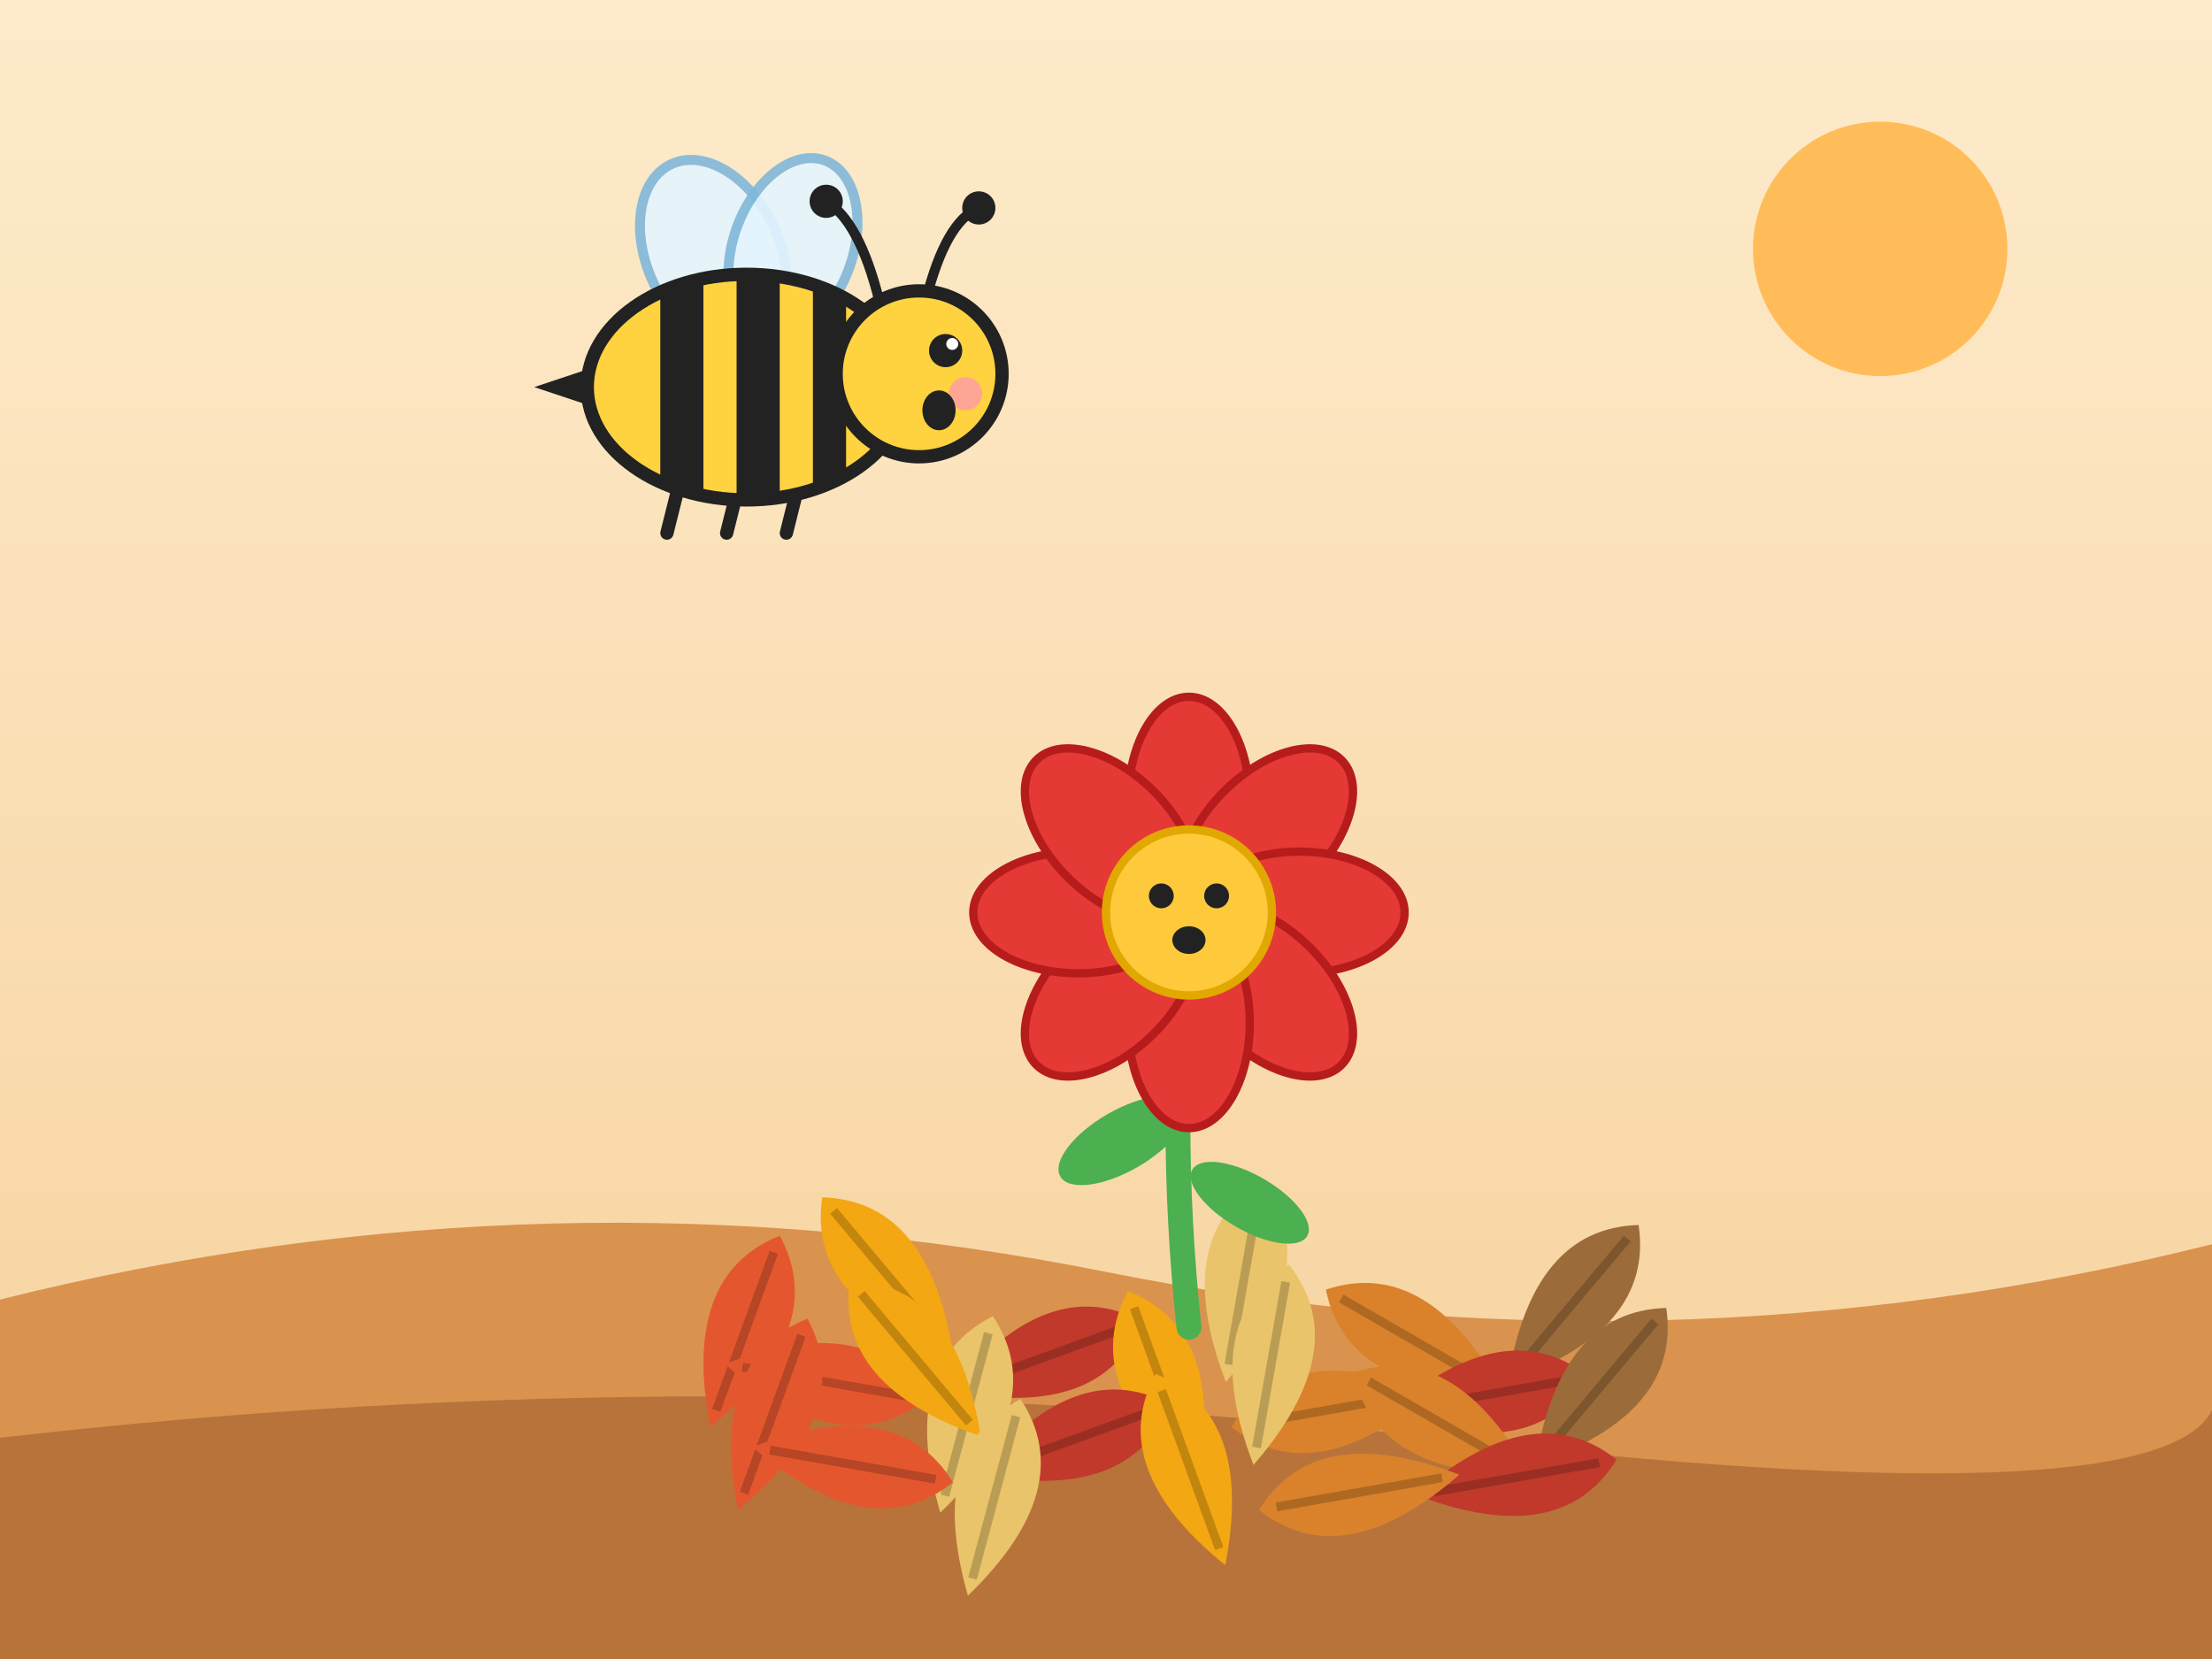
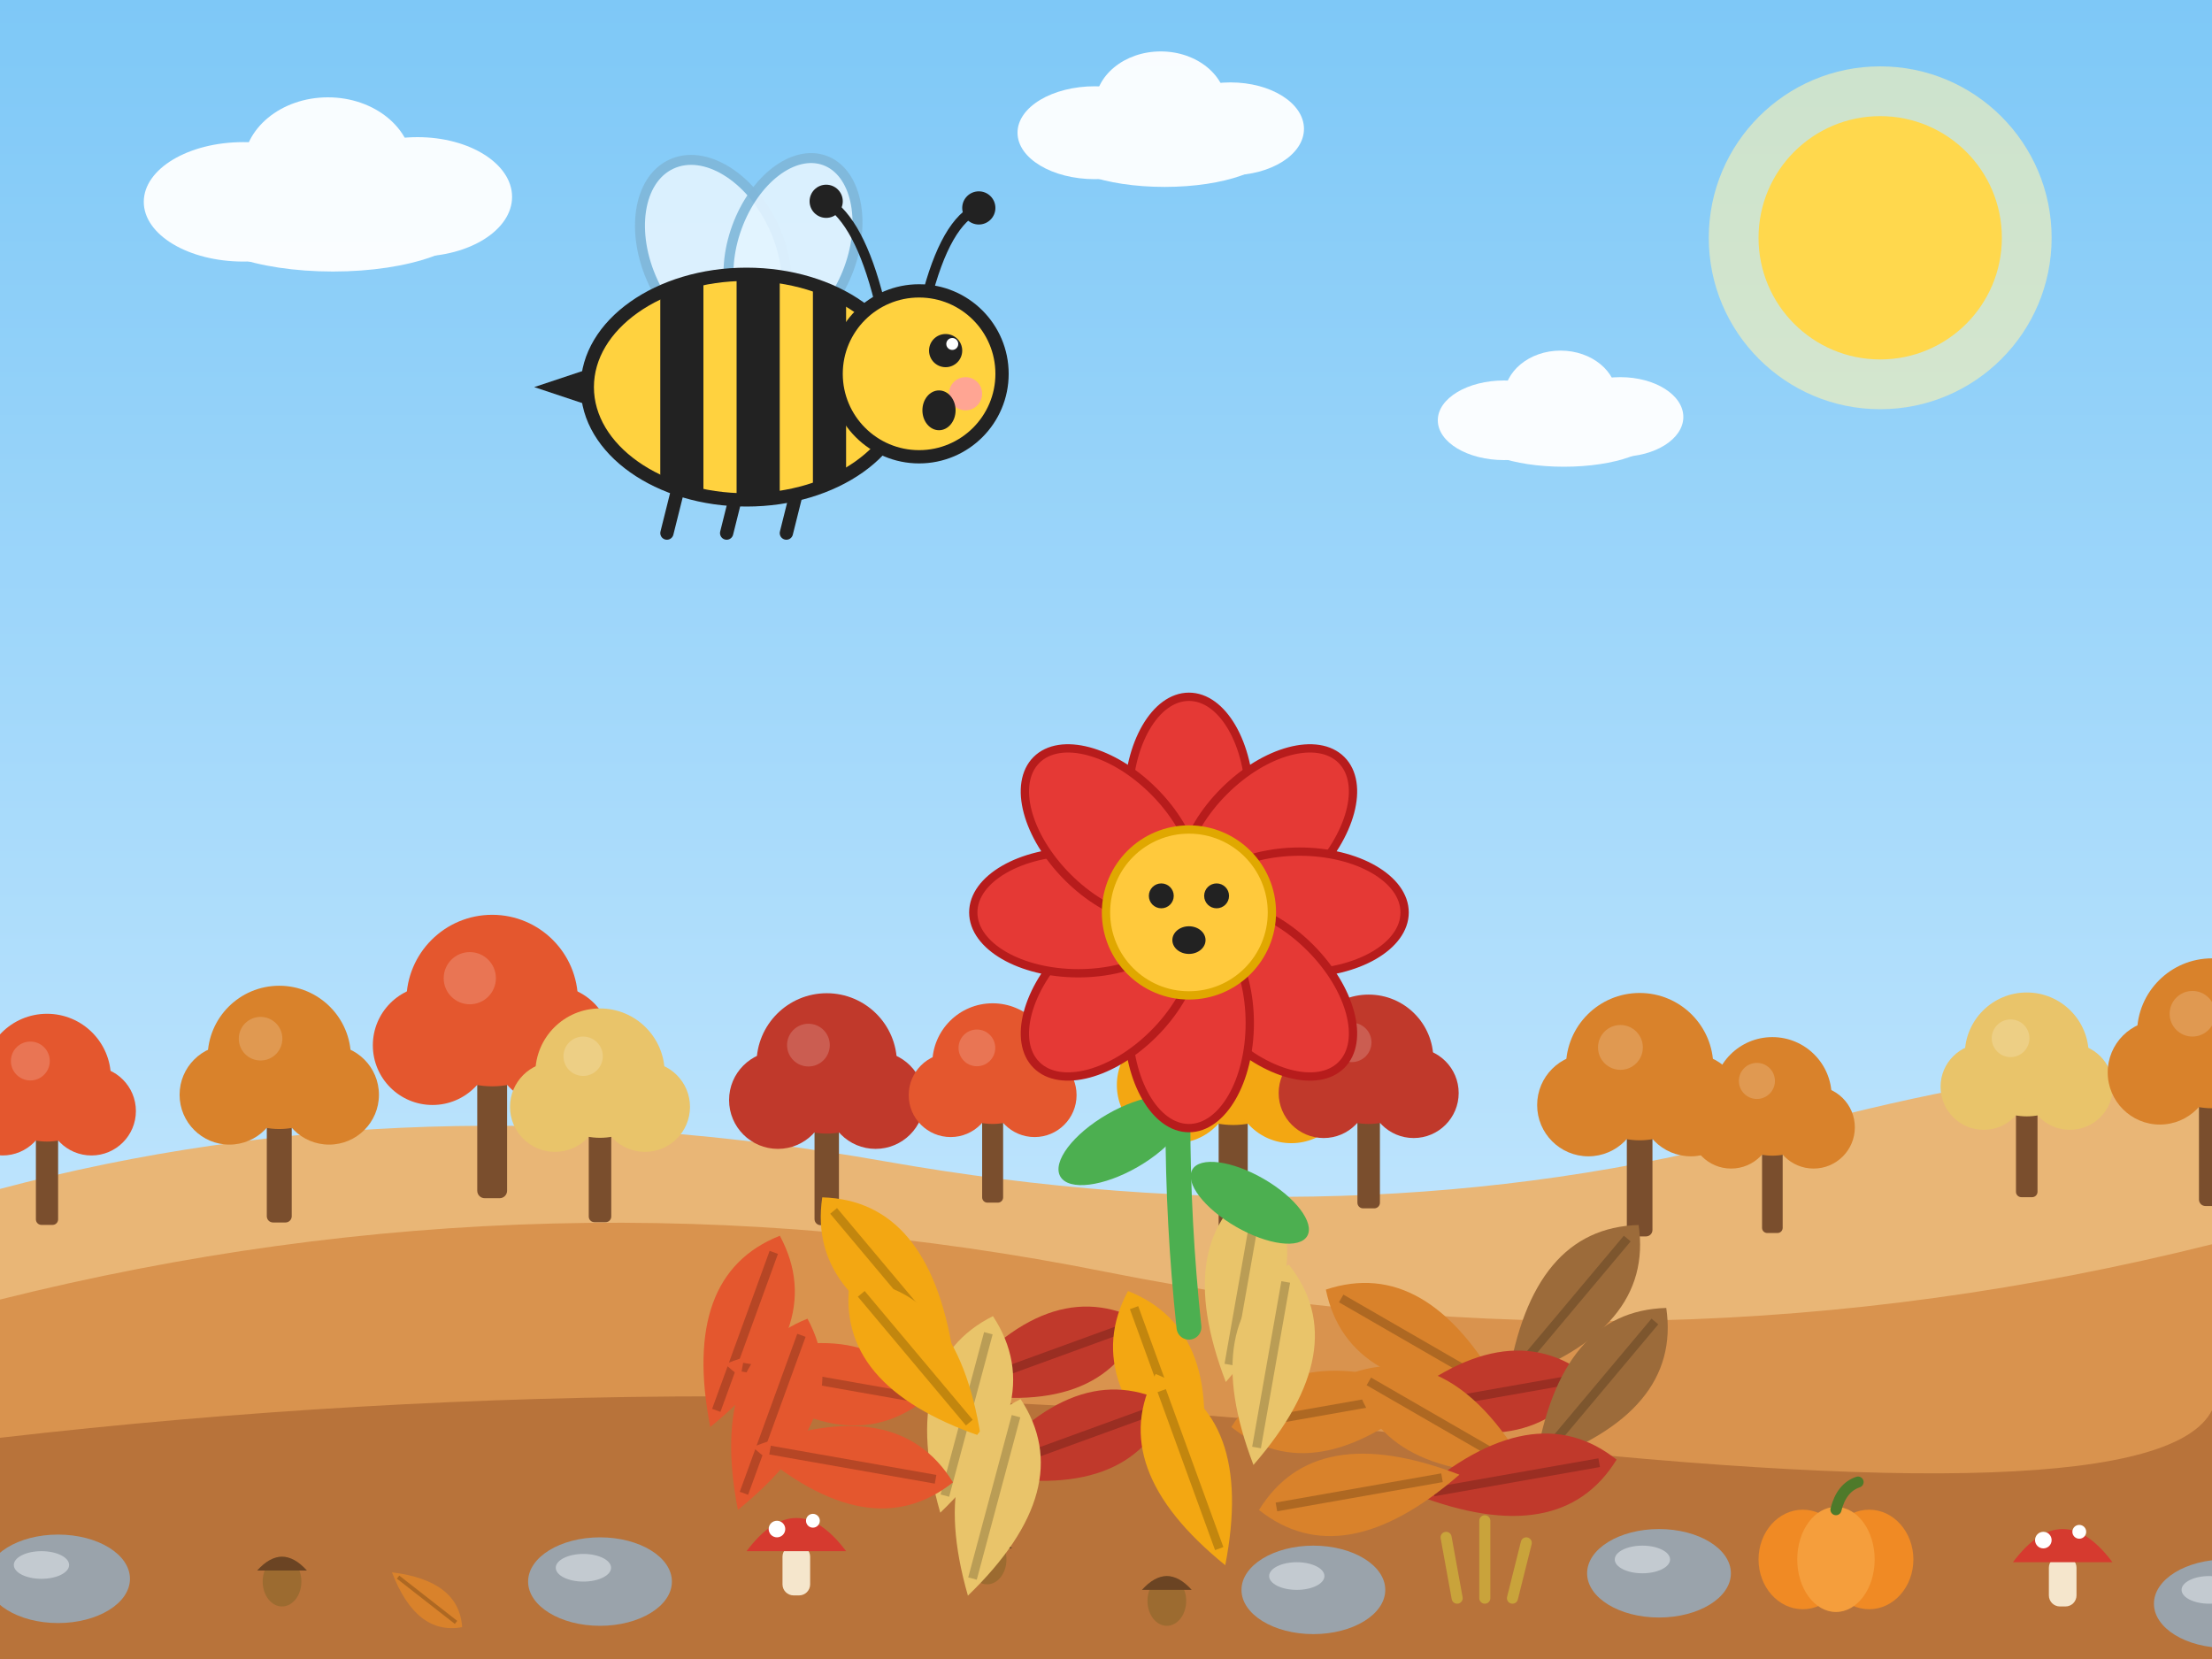
<svg xmlns="http://www.w3.org/2000/svg" viewBox="0 0 800 600">
  <defs>
    <linearGradient id="sky" x1="0" y1="0" x2="0" y2="1">
-       <stop offset="0" stop-color="#FDEBCB" />
-       <stop offset="1" stop-color="#F7D19B" />
+       <stop offset="0" stop-color="#7EC8F7" />
+       <stop offset="1" stop-color="#D4EEFF" />
    </linearGradient>
  </defs>
  <rect width="800" height="600" fill="url(#sky)" />
-   <circle cx="680" cy="90" r="46" fill="#FFB547" opacity=".85" />
+   <circle cx="680" cy="86" r="62" fill="#FFF3B0" opacity=".6" />
+   <circle cx="680" cy="86" r="44" fill="#FFD84D" />
+   <g transform="translate(88 73) scale(0.9)" fill="#fff" opacity=".95">
+     <ellipse cx="0" cy="0" rx="40" ry="24" />
+     <ellipse cx="34" cy="-14" rx="34" ry="28" />
+     <ellipse cx="70" cy="-2" rx="38" ry="24" />
+     <ellipse cx="36" cy="8" rx="56" ry="20" />
+   </g>
+   <g transform="translate(396 48) scale(0.7)" fill="#fff" opacity=".95">
+     <ellipse cx="0" cy="0" rx="40" ry="24" />
+     <ellipse cx="34" cy="-14" rx="34" ry="28" />
+     <ellipse cx="70" cy="-2" rx="38" ry="24" />
+     <ellipse cx="36" cy="8" rx="56" ry="20" />
+   </g>
+   <g transform="translate(544 152) scale(0.6)" fill="#fff" opacity=".95">
+     <ellipse cx="0" cy="0" rx="40" ry="24" />
+     <ellipse cx="34" cy="-14" rx="34" ry="28" />
+     <ellipse cx="70" cy="-2" rx="38" ry="24" />
+     <ellipse cx="36" cy="8" rx="56" ry="20" />
+   </g>
+   <path d="M243 118 q7 -8 14 0 q7 -8 14 0" fill="none" stroke="#4A5A6A" stroke-width="2.5" stroke-linecap="round" />
+   <path d="M277 130 q7 -8 14 0 q7 -8 14 0" fill="none" stroke="#4A5A6A" stroke-width="2.5" stroke-linecap="round" />
+   <path d="M213 134 q7 -8 14 0 q7 -8 14 0" fill="none" stroke="#4A5A6A" stroke-width="2.5" stroke-linecap="round" />
+   <path d="M0 430 Q150 390 320 420 T640 410 T800 400 V600 H0Z" fill="#E9B676" />
+   <g transform="translate(17 442) scale(0.5023494)">
+     <rect x="-8" y="-72" width="16" height="74" rx="4" fill="#7A4E2D" />
+     <circle cx="0" cy="-104" r="46" fill="#E4572E" />
+     <circle cx="-32" cy="-80" r="32" fill="#E4572E" />
+     <circle cx="32" cy="-80" r="32" fill="#E4572E" />
+     <circle cx="-12" cy="-116" r="14" fill="#fff" opacity=".18" />
+   </g>
+   <g transform="translate(101 441) scale(0.5632831)">
+     <rect x="-8" y="-72" width="16" height="74" rx="4" fill="#7A4E2D" />
+     <circle cx="0" cy="-104" r="46" fill="#D9822B" />
+     <circle cx="-32" cy="-80" r="32" fill="#D9822B" />
+     <circle cx="32" cy="-80" r="32" fill="#D9822B" />
+     <circle cx="-12" cy="-116" r="14" fill="#fff" opacity=".18" />
+   </g>
+   <g transform="translate(178 432) scale(0.6743348)">
+     <rect x="-8" y="-72" width="16" height="74" rx="4" fill="#7A4E2D" />
+     <circle cx="0" cy="-104" r="46" fill="#E4572E" />
+     <circle cx="-32" cy="-80" r="32" fill="#E4572E" />
+     <circle cx="32" cy="-80" r="32" fill="#E4572E" />
+     <circle cx="-12" cy="-116" r="14" fill="#fff" opacity=".18" />
+   </g>
+   <g transform="translate(217 441) scale(0.5085457)">
+     <rect x="-8" y="-72" width="16" height="74" rx="4" fill="#7A4E2D" />
+     <circle cx="0" cy="-104" r="46" fill="#E9C46A" />
+     <circle cx="-32" cy="-80" r="32" fill="#E9C46A" />
+     <circle cx="32" cy="-80" r="32" fill="#E9C46A" />
+     <circle cx="-12" cy="-116" r="14" fill="#fff" opacity=".18" />
+   </g>
+   <g transform="translate(299 442) scale(0.551916)">
+     <rect x="-8" y="-72" width="16" height="74" rx="4" fill="#7A4E2D" />
+     <circle cx="0" cy="-104" r="46" fill="#C0392B" />
+     <circle cx="-32" cy="-80" r="32" fill="#C0392B" />
+     <circle cx="32" cy="-80" r="32" fill="#C0392B" />
+     <circle cx="-12" cy="-116" r="14" fill="#fff" opacity=".18" />
+   </g>
+   <g transform="translate(359 434) scale(0.4742918)">
+     <rect x="-8" y="-72" width="16" height="74" rx="4" fill="#7A4E2D" />
+     <circle cx="0" cy="-104" r="46" fill="#E4572E" />
+     <circle cx="-32" cy="-80" r="32" fill="#E4572E" />
+     <circle cx="32" cy="-80" r="32" fill="#E4572E" />
+     <circle cx="-12" cy="-116" r="14" fill="#fff" opacity=".18" />
+   </g>
+   <g transform="translate(446 445) scale(0.6573831)">
+     <rect x="-8" y="-72" width="16" height="74" rx="4" fill="#7A4E2D" />
+     <circle cx="0" cy="-104" r="46" fill="#F3A712" />
+     <circle cx="-32" cy="-80" r="32" fill="#F3A712" />
+     <circle cx="32" cy="-80" r="32" fill="#F3A712" />
+     <circle cx="-12" cy="-116" r="14" fill="#fff" opacity=".18" />
+   </g>
+   <g transform="translate(495 436) scale(0.5086048)">
+     <rect x="-8" y="-72" width="16" height="74" rx="4" fill="#7A4E2D" />
+     <circle cx="0" cy="-104" r="46" fill="#C0392B" />
+     <circle cx="-32" cy="-80" r="32" fill="#C0392B" />
+     <circle cx="32" cy="-80" r="32" fill="#C0392B" />
+     <circle cx="-12" cy="-116" r="14" fill="#fff" opacity=".18" />
+   </g>
+   <g transform="translate(593 446) scale(0.5792028)">
+     <rect x="-8" y="-72" width="16" height="74" rx="4" fill="#7A4E2D" />
+     <circle cx="0" cy="-104" r="46" fill="#D9822B" />
+     <circle cx="-32" cy="-80" r="32" fill="#D9822B" />
+     <circle cx="32" cy="-80" r="32" fill="#D9822B" />
+     <circle cx="-12" cy="-116" r="14" fill="#fff" opacity=".18" />
+   </g>
+   <g transform="translate(641 445) scale(0.4660934)">
+     <rect x="-8" y="-72" width="16" height="74" rx="4" fill="#7A4E2D" />
+     <circle cx="0" cy="-104" r="46" fill="#D9822B" />
+     <circle cx="-32" cy="-80" r="32" fill="#D9822B" />
+     <circle cx="32" cy="-80" r="32" fill="#D9822B" />
+     <circle cx="-12" cy="-116" r="14" fill="#fff" opacity=".18" />
+   </g>
+   <g transform="translate(733 432) scale(0.4870519)">
+     <rect x="-8" y="-72" width="16" height="74" rx="4" fill="#7A4E2D" />
+     <circle cx="0" cy="-104" r="46" fill="#E9C46A" />
+     <circle cx="-32" cy="-80" r="32" fill="#E9C46A" />
+     <circle cx="32" cy="-80" r="32" fill="#E9C46A" />
+     <circle cx="-12" cy="-116" r="14" fill="#fff" opacity=".18" />
+   </g>
+   <g transform="translate(800 435) scale(0.58933)">
+     <rect x="-8" y="-72" width="16" height="74" rx="4" fill="#7A4E2D" />
+     <circle cx="0" cy="-104" r="46" fill="#D9822B" />
+     <circle cx="-32" cy="-80" r="32" fill="#D9822B" />
+     <circle cx="32" cy="-80" r="32" fill="#D9822B" />
+     <circle cx="-12" cy="-116" r="14" fill="#fff" opacity=".18" />
+   </g>
  <path d="M0 470 Q200 420 400 460 T800 450 V600 H0Z" fill="#D9934E" />
  <path d="M0 520 Q260 490 520 520 T800 510 V600 H0Z" fill="#B8733A" />
+   <g transform="translate(21 571) scale(1.0)">
+     <ellipse cx="0" cy="0" rx="26" ry="16" fill="#9AA3AB" />
+     <ellipse cx="-6" cy="-5" rx="10" ry="5" fill="#C3CAD0" />
+   </g>
+   <g transform="translate(102 578)">
+     <ellipse cx="0" cy="-6" rx="7" ry="9" fill="#9C6B30" />
+     <path d="M-9 -10 Q0 -20 9 -10Z" fill="#6B4423" />
+   </g>
+   <g transform="translate(155 579) rotate(128) scale(0.7)">
+     <path d="M0 -22 Q18 -6 0 24 Q-18 -6 0 -22Z" fill="#D9822B" />
+     <path d="M0 -18 V20" stroke="#00000033" stroke-width="2" />
+   </g>
+   <g transform="translate(217 572) scale(1.0)">
+     <ellipse cx="0" cy="0" rx="26" ry="16" fill="#9AA3AB" />
+     <ellipse cx="-6" cy="-5" rx="10" ry="5" fill="#C3CAD0" />
+   </g>
+   <g transform="translate(288 577)">
+     <rect x="-5" y="-18" width="10" height="18" rx="4" fill="#F5E6CC" />
+     <path d="M-18 -16 Q0 -40 18 -16Z" fill="#D63A2F" />
+     <circle cx="-7" cy="-24" r="3" fill="#fff" />
+     <circle cx="6" cy="-27" r="2.5" fill="#fff" />
+   </g>
+   <g transform="translate(357 570)">
+     <ellipse cx="0" cy="-6" rx="7" ry="9" fill="#9C6B30" />
+     <path d="M-9 -10 Q0 -20 9 -10Z" fill="#6B4423" />
+   </g>
+   <g transform="translate(422 585)">
+     <ellipse cx="0" cy="-6" rx="7" ry="9" fill="#9C6B30" />
+     <path d="M-9 -10 Q0 -20 9 -10Z" fill="#6B4423" />
+   </g>
+   <g transform="translate(475 575) scale(1.0)">
+     <ellipse cx="0" cy="0" rx="26" ry="16" fill="#9AA3AB" />
+     <ellipse cx="-6" cy="-5" rx="10" ry="5" fill="#C3CAD0" />
+   </g>
+   <path d="M527 578 L523 556 M537 578 L537 550 M547 578 L552 558" stroke="#C9A33B" stroke-width="4" stroke-linecap="round" />
+   <g transform="translate(600 569) scale(1.0)">
+     <ellipse cx="0" cy="0" rx="26" ry="16" fill="#9AA3AB" />
+     <ellipse cx="-6" cy="-5" rx="10" ry="5" fill="#C3CAD0" />
+   </g>
+   <g transform="translate(664 580) scale(1.0)">
+     <ellipse cx="-12" cy="-16" rx="16" ry="18" fill="#F08A24" />
+     <ellipse cx="12" cy="-16" rx="16" ry="18" fill="#F08A24" />
+     <ellipse cx="0" cy="-16" rx="14" ry="19" fill="#F59E3C" />
+     <path d="M0 -34 Q2 -42 8 -44" stroke="#4E7A2A" stroke-width="4" fill="none" stroke-linecap="round" />
+   </g>
+   <g transform="translate(746 581)">
+     <rect x="-5" y="-18" width="10" height="18" rx="4" fill="#F5E6CC" />
+     <path d="M-18 -16 Q0 -40 18 -16Z" fill="#D63A2F" />
+     <circle cx="-7" cy="-24" r="3" fill="#fff" />
+     <circle cx="6" cy="-27" r="2.5" fill="#fff" />
+   </g>
+   <g transform="translate(805 580) scale(1.0)">
+     <ellipse cx="0" cy="0" rx="26" ry="16" fill="#9AA3AB" />
+     <ellipse cx="-6" cy="-5" rx="10" ry="5" fill="#C3CAD0" />
+   </g>
  <g transform="translate(270 480) rotate(20) scale(1.6)">
    <path d="M0 -22 Q18 -6 0 24 Q-18 -6 0 -22Z" fill="#E4572E" />
    <path d="M0 -18 V20" stroke="#00000033" stroke-width="2" />
  </g>
  <g transform="translate(320 460) rotate(-40) scale(1.6)">
    <path d="M0 -22 Q18 -6 0 24 Q-18 -6 0 -22Z" fill="#F3A712" />
    <path d="M0 -18 V20" stroke="#00000033" stroke-width="2" />
  </g>
  <g transform="translate(380 490) rotate(70) scale(1.6)">
    <path d="M0 -22 Q18 -6 0 24 Q-18 -6 0 -22Z" fill="#C0392B" />
    <path d="M0 -18 V20" stroke="#00000033" stroke-width="2" />
  </g>
  <g transform="translate(450 462) rotate(10) scale(1.6)">
    <path d="M0 -22 Q18 -6 0 24 Q-18 -6 0 -22Z" fill="#E9C46A" />
    <path d="M0 -18 V20" stroke="#00000033" stroke-width="2" />
  </g>
  <g transform="translate(510 484) rotate(-60) scale(1.6)">
    <path d="M0 -22 Q18 -6 0 24 Q-18 -6 0 -22Z" fill="#D9822B" />
    <path d="M0 -18 V20" stroke="#00000033" stroke-width="2" />
  </g>
  <g transform="translate(570 470) rotate(40) scale(1.6)">
    <path d="M0 -22 Q18 -6 0 24 Q-18 -6 0 -22Z" fill="#9C6B3A" />
    <path d="M0 -18 V20" stroke="#00000033" stroke-width="2" />
  </g>
  <g transform="translate(300 500) rotate(100) scale(1.6)">
    <path d="M0 -22 Q18 -6 0 24 Q-18 -6 0 -22Z" fill="#E4572E" />
    <path d="M0 -18 V20" stroke="#00000033" stroke-width="2" />
  </g>
  <g transform="translate(420 500) rotate(-20) scale(1.6)">
    <path d="M0 -22 Q18 -6 0 24 Q-18 -6 0 -22Z" fill="#F3A712" />
    <path d="M0 -18 V20" stroke="#00000033" stroke-width="2" />
  </g>
  <g transform="translate(540 504) rotate(80) scale(1.6)">
    <path d="M0 -22 Q18 -6 0 24 Q-18 -6 0 -22Z" fill="#C0392B" />
    <path d="M0 -18 V20" stroke="#00000033" stroke-width="2" />
  </g>
  <g transform="translate(350 510) rotate(15) scale(1.6)">
    <path d="M0 -22 Q18 -6 0 24 Q-18 -6 0 -22Z" fill="#E9C46A" />
    <path d="M0 -18 V20" stroke="#00000033" stroke-width="2" />
  </g>
  <g transform="translate(480 510) rotate(-100) scale(1.6)">
    <path d="M0 -22 Q18 -6 0 24 Q-18 -6 0 -22Z" fill="#D9822B" />
    <path d="M0 -18 V20" stroke="#00000033" stroke-width="2" />
  </g>
  <g transform="translate(430 330) scale(1.0)">
    <path d="M0 0 Q-8 75.0 0 150" fill="none" stroke="#4CAF50" stroke-width="9" stroke-linecap="round" />
    <ellipse cx="-24" cy="82.5" rx="26" ry="11" transform="rotate(-30 -24 82.5)" fill="#4CAF50" />
    <ellipse cx="22" cy="105.0" rx="24" ry="10" transform="rotate(30 22 105.0)" fill="#4CAF50" />
    <ellipse cx="0" cy="-40" rx="22" ry="38" transform="rotate(0)" fill="#E53935" stroke="#B71C1C" stroke-width="3" />
    <ellipse cx="0" cy="-40" rx="22" ry="38" transform="rotate(45)" fill="#E53935" stroke="#B71C1C" stroke-width="3" />
    <ellipse cx="0" cy="-40" rx="22" ry="38" transform="rotate(90)" fill="#E53935" stroke="#B71C1C" stroke-width="3" />
    <ellipse cx="0" cy="-40" rx="22" ry="38" transform="rotate(135)" fill="#E53935" stroke="#B71C1C" stroke-width="3" />
    <ellipse cx="0" cy="-40" rx="22" ry="38" transform="rotate(180)" fill="#E53935" stroke="#B71C1C" stroke-width="3" />
    <ellipse cx="0" cy="-40" rx="22" ry="38" transform="rotate(225)" fill="#E53935" stroke="#B71C1C" stroke-width="3" />
    <ellipse cx="0" cy="-40" rx="22" ry="38" transform="rotate(270)" fill="#E53935" stroke="#B71C1C" stroke-width="3" />
    <ellipse cx="0" cy="-40" rx="22" ry="38" transform="rotate(315)" fill="#E53935" stroke="#B71C1C" stroke-width="3" />
    <circle cx="0" cy="0" r="30" fill="#FFC93C" stroke="#E0A800" stroke-width="3" />
    <circle cx="-10" cy="-6" r="4.5" fill="#222" />
    <circle cx="10" cy="-6" r="4.5" fill="#222" />
    <ellipse cx="0" cy="10" rx="6" ry="5" fill="#222" />
  </g>
  <g transform="translate(280 510) rotate(20) scale(1.6)">
    <path d="M0 -22 Q18 -6 0 24 Q-18 -6 0 -22Z" fill="#E4572E" />
    <path d="M0 -18 V20" stroke="#00000033" stroke-width="2" />
  </g>
  <g transform="translate(330 490) rotate(-40) scale(1.6)">
    <path d="M0 -22 Q18 -6 0 24 Q-18 -6 0 -22Z" fill="#F3A712" />
    <path d="M0 -18 V20" stroke="#00000033" stroke-width="2" />
  </g>
  <g transform="translate(390 520) rotate(70) scale(1.6)">
    <path d="M0 -22 Q18 -6 0 24 Q-18 -6 0 -22Z" fill="#C0392B" />
    <path d="M0 -18 V20" stroke="#00000033" stroke-width="2" />
  </g>
  <g transform="translate(460 492) rotate(10) scale(1.6)">
    <path d="M0 -22 Q18 -6 0 24 Q-18 -6 0 -22Z" fill="#E9C46A" />
    <path d="M0 -18 V20" stroke="#00000033" stroke-width="2" />
  </g>
  <g transform="translate(520 514) rotate(-60) scale(1.6)">
    <path d="M0 -22 Q18 -6 0 24 Q-18 -6 0 -22Z" fill="#D9822B" />
    <path d="M0 -18 V20" stroke="#00000033" stroke-width="2" />
  </g>
  <g transform="translate(580 500) rotate(40) scale(1.6)">
    <path d="M0 -22 Q18 -6 0 24 Q-18 -6 0 -22Z" fill="#9C6B3A" />
    <path d="M0 -18 V20" stroke="#00000033" stroke-width="2" />
  </g>
  <g transform="translate(310 530) rotate(100) scale(1.6)">
    <path d="M0 -22 Q18 -6 0 24 Q-18 -6 0 -22Z" fill="#E4572E" />
    <path d="M0 -18 V20" stroke="#00000033" stroke-width="2" />
  </g>
  <g transform="translate(430 530) rotate(-20) scale(1.6)">
    <path d="M0 -22 Q18 -6 0 24 Q-18 -6 0 -22Z" fill="#F3A712" />
    <path d="M0 -18 V20" stroke="#00000033" stroke-width="2" />
  </g>
  <g transform="translate(550 534) rotate(80) scale(1.6)">
    <path d="M0 -22 Q18 -6 0 24 Q-18 -6 0 -22Z" fill="#C0392B" />
    <path d="M0 -18 V20" stroke="#00000033" stroke-width="2" />
  </g>
  <g transform="translate(360 540) rotate(15) scale(1.6)">
    <path d="M0 -22 Q18 -6 0 24 Q-18 -6 0 -22Z" fill="#E9C46A" />
    <path d="M0 -18 V20" stroke="#00000033" stroke-width="2" />
  </g>
  <g transform="translate(490 540) rotate(-100) scale(1.6)">
    <path d="M0 -22 Q18 -6 0 24 Q-18 -6 0 -22Z" fill="#D9822B" />
    <path d="M0 -18 V20" stroke="#00000033" stroke-width="2" />
  </g>
  <g transform="translate(270 140) scale(1.2 1.2)">
    <defs>
      <clipPath id="beebody8">
        <ellipse cx="0" cy="0" rx="48" ry="34" />
      </clipPath>
    </defs>
    <ellipse cx="-10" cy="-40" rx="20" ry="30" transform="rotate(-25 -10 -40)" fill="#E3F4FF" opacity=".9" stroke="#7FB7D9" stroke-width="3" />
    <ellipse cx="14" cy="-42" rx="18" ry="28" transform="rotate(20 14 -42)" fill="#E3F4FF" opacity=".9" stroke="#7FB7D9" stroke-width="3" />
    <path d="M-20 28 L-24 44" stroke="#222" stroke-width="4" stroke-linecap="round" />
    <path d="M-2 28 L-6 44" stroke="#222" stroke-width="4" stroke-linecap="round" />
    <path d="M16 28 L12 44" stroke="#222" stroke-width="4" stroke-linecap="round" />
    <polygon points="-46,-6 -64,0 -46,6" fill="#222" />
    <ellipse cx="0" cy="0" rx="48" ry="34" fill="#FFD23F" />
    <g clip-path="url(#beebody8)">
      <rect x="-26" y="-40" width="13" height="80" fill="#222" />
      <rect x="-3" y="-40" width="13" height="80" fill="#222" />
      <rect x="20" y="-40" width="10" height="80" fill="#222" />
    </g>
    <ellipse cx="0" cy="0" rx="48" ry="34" fill="none" stroke="#222" stroke-width="4" />
    <path d="M40 -26 Q34 -50 24 -56" fill="none" stroke="#222" stroke-width="3" />
    <circle cx="24" cy="-56" r="5" fill="#222" />
    <path d="M54 -26 Q60 -50 70 -54" fill="none" stroke="#222" stroke-width="3" />
    <circle cx="70" cy="-54" r="5" fill="#222" />
    <circle cx="52" cy="-4" r="25" fill="#FFD23F" stroke="#222" stroke-width="4" />
    <circle cx="60" cy="-11" r="5" fill="#222" />
    <circle cx="62" cy="-13" r="1.8" fill="#fff" />
    <circle cx="66" cy="2" r="5" fill="#FF9AA8" opacity=".8" />
    <ellipse cx="58" cy="7" rx="5" ry="6" fill="#222" />
  </g>
</svg>
